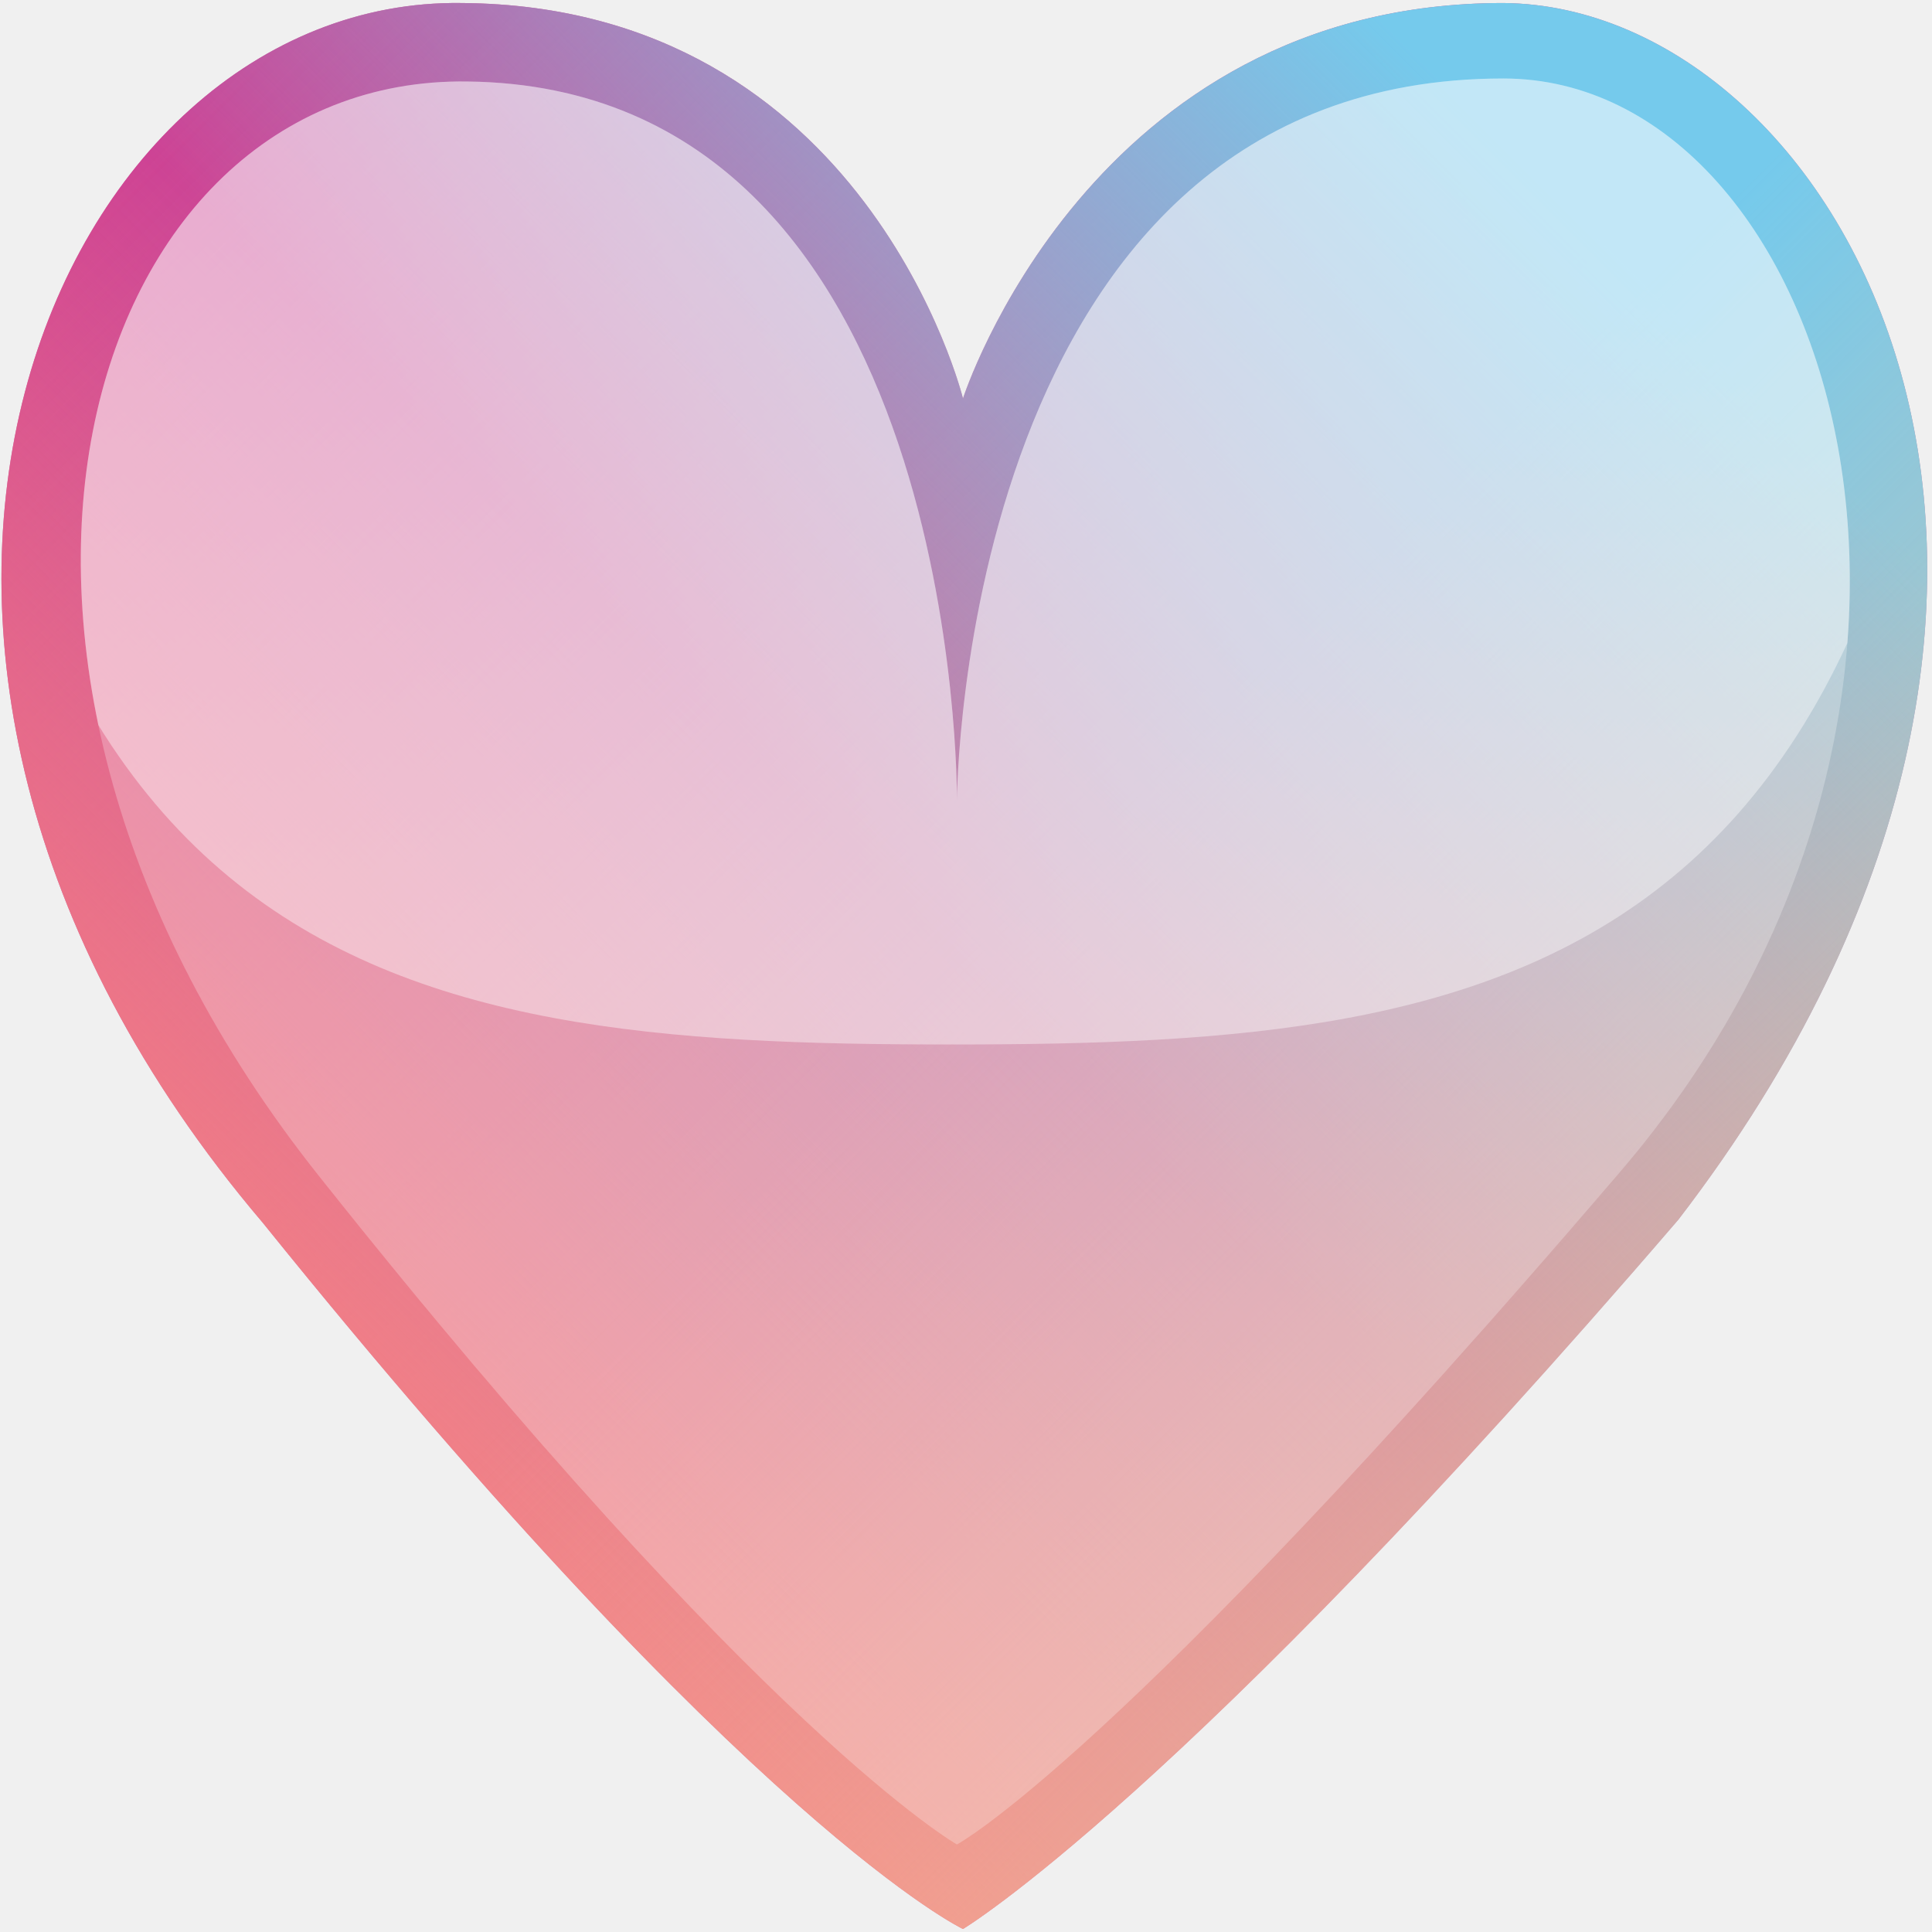
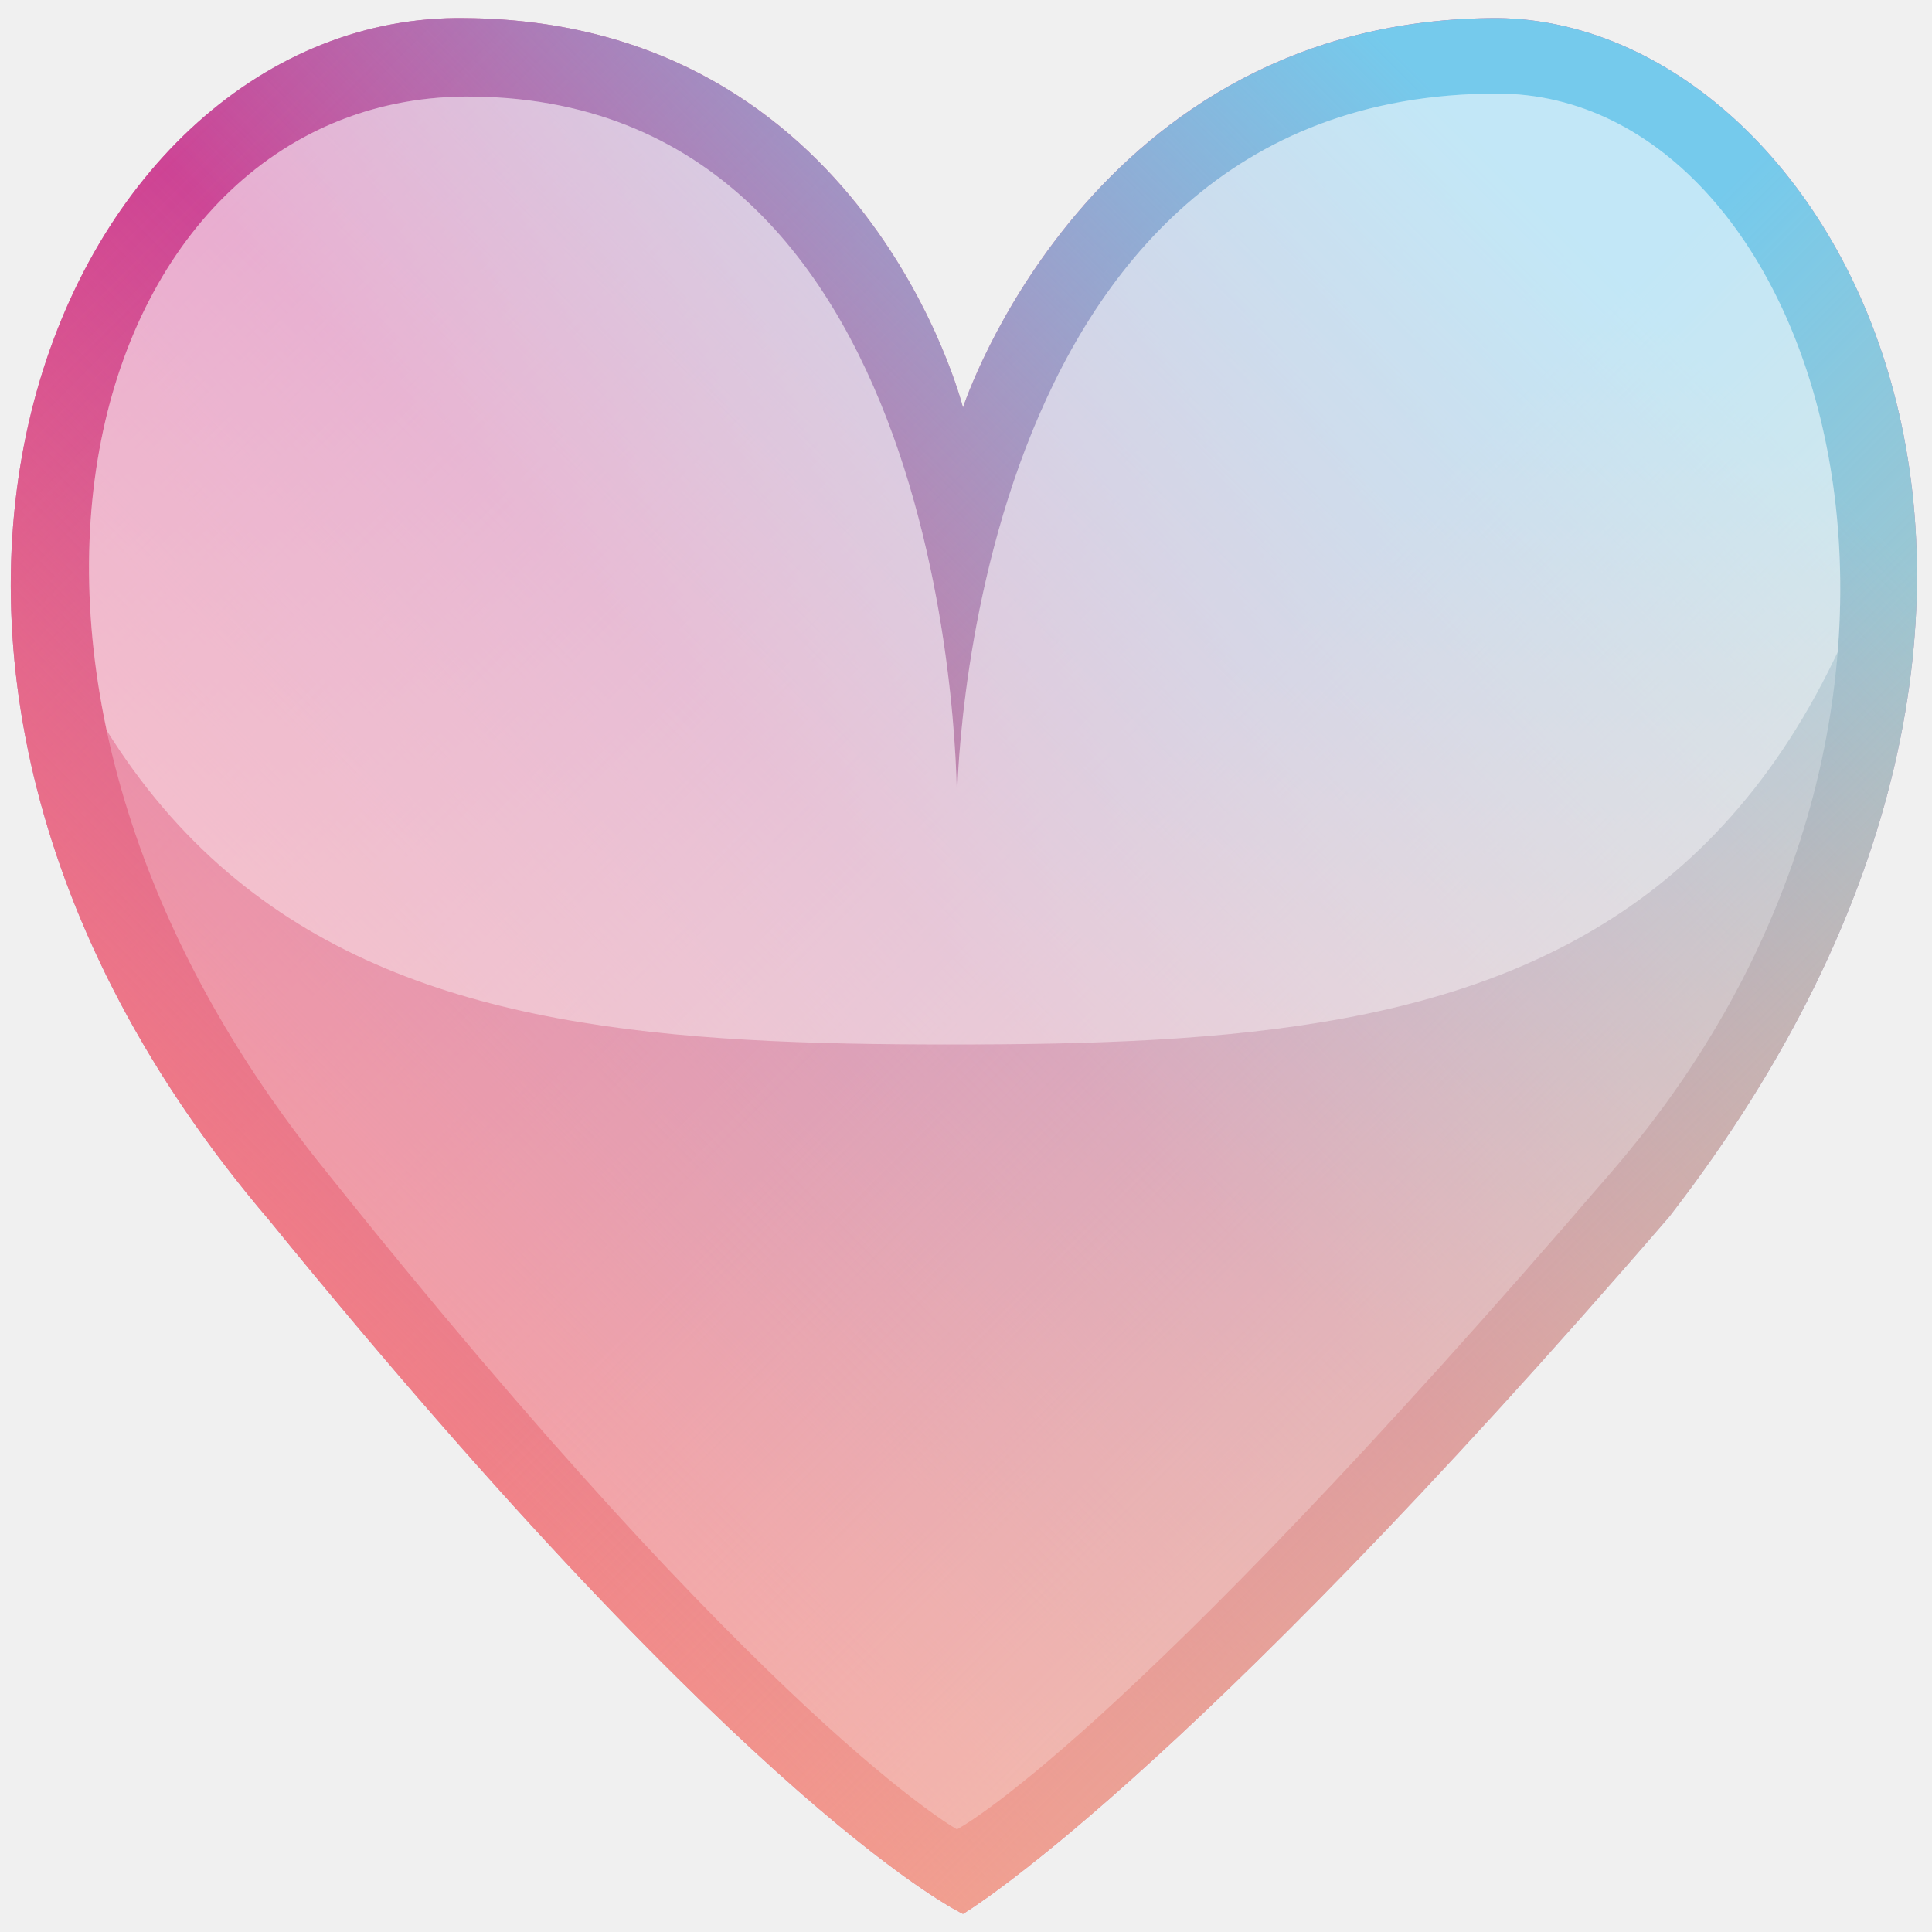
<svg xmlns="http://www.w3.org/2000/svg" xmlns:xlink="http://www.w3.org/1999/xlink" version="1.1" id="Heart" x="0px" y="0px" viewBox="0 0 64 64" style="enable-background:new 0 0 64 64;" xml:space="preserve">
  <style type="text/css">
- 	#Background {fill:  #ca83a7;}
- 	#Background2 {fill: url(#gradient1) #ce3691;}
- 	#Background3 {fill: url(#gradient2) #75caec;}
- 	#Background4 {fill: url(#gradient3) #fe7f7c;}
- 	#Background5 {fill: url(#gradient4) #f3be98;}
- 	#Shade {opacity:0.25;fill:#FFFFFF;}
- 	#Shine {opacity:0.41;}
- 
- 	.ShadeShape{clip-path:url(#ShadeShapeClip);fill:#FFFFFF;}
+ 	.st0{fill:#CA83A7;}
+ 	.st1{fill:url(#Background2_1_);}
+ 	.st2{fill:url(#Background3_1_);}
+ 	.st3{fill:url(#Background4_1_);}
+ 	.st4{fill:url(#Background5_1_);}
+ 	.st5{opacity:0.25;fill:#FFFFFF;enable-background:new    ;}
+ 	.st6{opacity:0.41;}
+ 	.st7{clip-path:url(#SVGID_2_);fill:#FFFFFF;}
</style>
-   <defs>
-     <linearGradient spreadMethod="pad" id="gradient1" x1="0%" y1="0%" x2="100%" y2="100%">
-       <stop offset="0%" style="stop-color:#ce3691;stop-opacity:1;" />
-       <stop offset="50%" style="stop-color:#ce3691;stop-opacity:0;" />
-     </linearGradient>
-     <linearGradient spreadMethod="pad" id="gradient2" x1="70%" y1="0%" x2="0%" y2="70%">
-       <stop offset="0%" style="stop-color:#75caec;stop-opacity:1;" />
-       <stop offset="50%" style="stop-color:#75caec;stop-opacity:0;" />
-     </linearGradient>
-     <linearGradient spreadMethod="pad" id="gradient3" x1="0%" y1="70%" x2="70%" y2="0%">
-       <stop offset="0%" style="stop-color:#fe7f7c;stop-opacity:1;" />
-       <stop offset="50%" style="stop-color:#fe7f7c;stop-opacity:0;" />
-     </linearGradient>
-     <linearGradient spreadMethod="pad" id="gradient4" x1="100%" y1="100%" x2="0%" y2="0%">
-       <stop offset="0%" style="stop-color:#f3be98;stop-opacity:1;" />
-       <stop offset="50%" style="stop-color:#f3be98;stop-opacity:0;" />
-     </linearGradient>
-   </defs>
-   <path id="Background" class="st0" d="M31.9,13.2c0,0,4.2-13.1,17.9-13.1c11.2,0.1,22,19.2,5.8,40.3C39.1,59.6,31.9,63.9,31.9,63.9  s-7-3.3-23.2-23.4C-7.7,21.2,1.9-0.1,15.3,0.1C28.7,0.2,31.9,13.2,31.9,13.2z" />
-   <path id="Background2" class="st0" d="M31.9,13.2c0,0,4.2-13.1,17.9-13.1c11.2,0.1,22,19.2,5.8,40.3C39.1,59.6,31.9,63.9,31.9,63.9  s-7-3.3-23.2-23.4C-7.7,21.2,1.9-0.1,15.3,0.1C28.7,0.2,31.9,13.2,31.9,13.2z" />
-   <path id="Background3" class="st0" d="M31.9,13.2c0,0,4.2-13.1,17.9-13.1c11.2,0.1,22,19.2,5.8,40.3C39.1,59.6,31.9,63.9,31.9,63.9  s-7-3.3-23.2-23.4C-7.7,21.2,1.9-0.1,15.3,0.1C28.7,0.2,31.9,13.2,31.9,13.2z" />
-   <path id="Background4" class="st0" d="M31.9,13.2c0,0,4.2-13.1,17.9-13.1c11.2,0.1,22,19.2,5.8,40.3C39.1,59.6,31.9,63.9,31.9,63.9  s-7-3.3-23.2-23.4C-7.7,21.2,1.9-0.1,15.3,0.1C28.7,0.2,31.9,13.2,31.9,13.2z" />
-   <path id="Background5" class="st0" d="M31.9,13.2c0,0,4.2-13.1,17.9-13.1c11.2,0.1,22,19.2,5.8,40.3C39.1,59.6,31.9,63.9,31.9,63.9  s-7-3.3-23.2-23.4C-7.7,21.2,1.9-0.1,15.3,0.1C28.7,0.2,31.9,13.2,31.9,13.2z" />
-   <path id="Shade" class="st1" d="M31.7,26.5c0,0,0.1-23.9,18.1-23.9c10.9,0,17.4,20.5,3.8,36.3C37,58.3,31.7,61.1,31.7,61.1  S25.3,57.5,10.6,39C-3.2,21.7,2.7,2.5,15.5,2.7C31.9,2.9,31.7,26.5,31.7,26.5z" />
-   <g id="Shine" class="st2">
+   <path id="Background" class="st0" d="M31.9,13.5c0,0,4.2-12.9,17.7-12.9c11.1,0.1,21.8,18.9,5.7,39.7C39,59.2,31.9,63.4,31.9,63.4  s-6.9-3.2-23-23c-16.2-19-6.7-40,6.5-39.8C28.7,0.7,31.9,13.5,31.9,13.5z" />
+   <linearGradient id="Background2_1_" gradientUnits="userSpaceOnUse" x1="-754.89" y1="821.052" x2="-753.903" y2="820.066" gradientTransform="matrix(63.7933 0 0 -63.8014 48162.492 52379.672)">
+     <stop offset="0" style="stop-color:#CE3691" />
+     <stop offset="0.5" style="stop-color:#CE3691;stop-opacity:0" />
+   </linearGradient>
+   <path id="Background2" class="st1" d="M31.9,13.5c0,0,4.2-12.9,17.7-12.9c11.1,0.1,21.8,18.9,5.7,39.7C39,59.2,31.9,63.4,31.9,63.4  s-6.9-3.2-23-23c-16.2-19-6.7-40,6.5-39.8C28.7,0.7,31.9,13.5,31.9,13.5z" />
+   <linearGradient id="Background3_1_" gradientUnits="userSpaceOnUse" x1="-754.212" y1="820.905" x2="-754.903" y2="820.214" gradientTransform="matrix(63.7933 0 0 -63.8014 48162.492 52379.672)">
+     <stop offset="0" style="stop-color:#75CAEC" />
+     <stop offset="0.5" style="stop-color:#75CAEC;stop-opacity:0" />
+   </linearGradient>
+   <path id="Background3" class="st2" d="M31.9,13.5c0,0,4.2-12.9,17.7-12.9c11.1,0.1,21.8,18.9,5.7,39.7C39,59.2,31.9,63.4,31.9,63.4  s-6.9-3.2-23-23c-16.2-19-6.7-40,6.5-39.8C28.7,0.7,31.9,13.5,31.9,13.5z" />
+   <linearGradient id="Background4_1_" gradientUnits="userSpaceOnUse" x1="-754.903" y1="820.214" x2="-754.212" y2="820.905" gradientTransform="matrix(63.7933 0 0 -63.8014 48162.492 52379.672)">
+     <stop offset="0" style="stop-color:#FE7F7C" />
+     <stop offset="0.5" style="stop-color:#FE7F7C;stop-opacity:0" />
+   </linearGradient>
+   <path id="Background4" class="st3" d="M31.9,13.5c0,0,4.2-12.9,17.7-12.9c11.1,0.1,21.8,18.9,5.7,39.7C39,59.2,31.9,63.4,31.9,63.4  s-6.9-3.2-23-23c-16.2-19-6.7-40,6.5-39.8C28.7,0.7,31.9,13.5,31.9,13.5z" />
+   <linearGradient id="Background5_1_" gradientUnits="userSpaceOnUse" x1="-753.903" y1="820.066" x2="-754.89" y2="821.052" gradientTransform="matrix(63.7933 0 0 -63.8014 48162.492 52379.672)">
+     <stop offset="0" style="stop-color:#F3BE98" />
+     <stop offset="0.5" style="stop-color:#F3BE98;stop-opacity:0" />
+   </linearGradient>
+   <path id="Background5" class="st4" d="M31.9,13.5c0,0,4.2-12.9,17.7-12.9c11.1,0.1,21.8,18.9,5.7,39.7C39,59.2,31.9,63.4,31.9,63.4  s-6.9-3.2-23-23c-16.2-19-6.7-40,6.5-39.8C28.7,0.7,31.9,13.5,31.9,13.5z" />
+   <path id="Shade" class="st5" d="M31.7,26.6c0,0,0.1-23.5,17.9-23.5c10.8,0,17.2,20.2,3.8,35.7C37,57.9,31.7,60.6,31.7,60.6  s-6.3-3.5-20.9-21.8C-2.9,21.9,3,3,15.7,3.2C31.9,3.4,31.7,26.6,31.7,26.6z" />
+   <g id="Shine" class="st6">
    <g>
-       <defs>
-         <path id="ShadeClip" d="M31.7,26.5c0,0,0.1-23.9,18.1-23.9c10.9,0,17.4,20.5,3.8,36.3C37,58.3,31.7,61.1,31.7,61.1     S25.3,57.5,10.6,39C-3.2,21.7,2.7,2.5,15.5,2.7C31.9,2.9,31.7,26.5,31.7,26.5z" />
-       </defs>
-       <clipPath id="ShadeShapeClip">
-         <use xlink:href="#ShadeClip" style="overflow:visible;" />
-       </clipPath>
-       <path class="ShadeShape" d="M65.3-3.8c0,36.4-15.1,38.4-33.8,38.4s-33.8-2-33.8-38.4c0-21.2,15.1-38.4,33.8-38.4    C50.2-42.2,65.3-25,65.3-3.8z" />
+       <g>
+         <defs>
+           <path id="SVGID_1_" d="M31.7,26.6c0,0,0.1-23.5,17.9-23.5c10.8,0,17.2,20.2,3.8,35.7C37,57.9,31.7,60.6,31.7,60.6      s-6.3-3.5-20.9-21.8C-2.9,21.9,3,3,15.7,3.2C31.9,3.4,31.7,26.6,31.7,26.6z" />
+         </defs>
+         <clipPath id="SVGID_2_">
+           <use xlink:href="#SVGID_1_" style="overflow:visible;" />
+         </clipPath>
+         <path class="st7" d="M65-3.2c0,35.8-15,37.8-33.5,37.8S-2,32.6-2-3.2C-2-24.1,13-41,31.5-41S65-24.1,65-3.2z" />
+       </g>
    </g>
  </g>
</svg>
